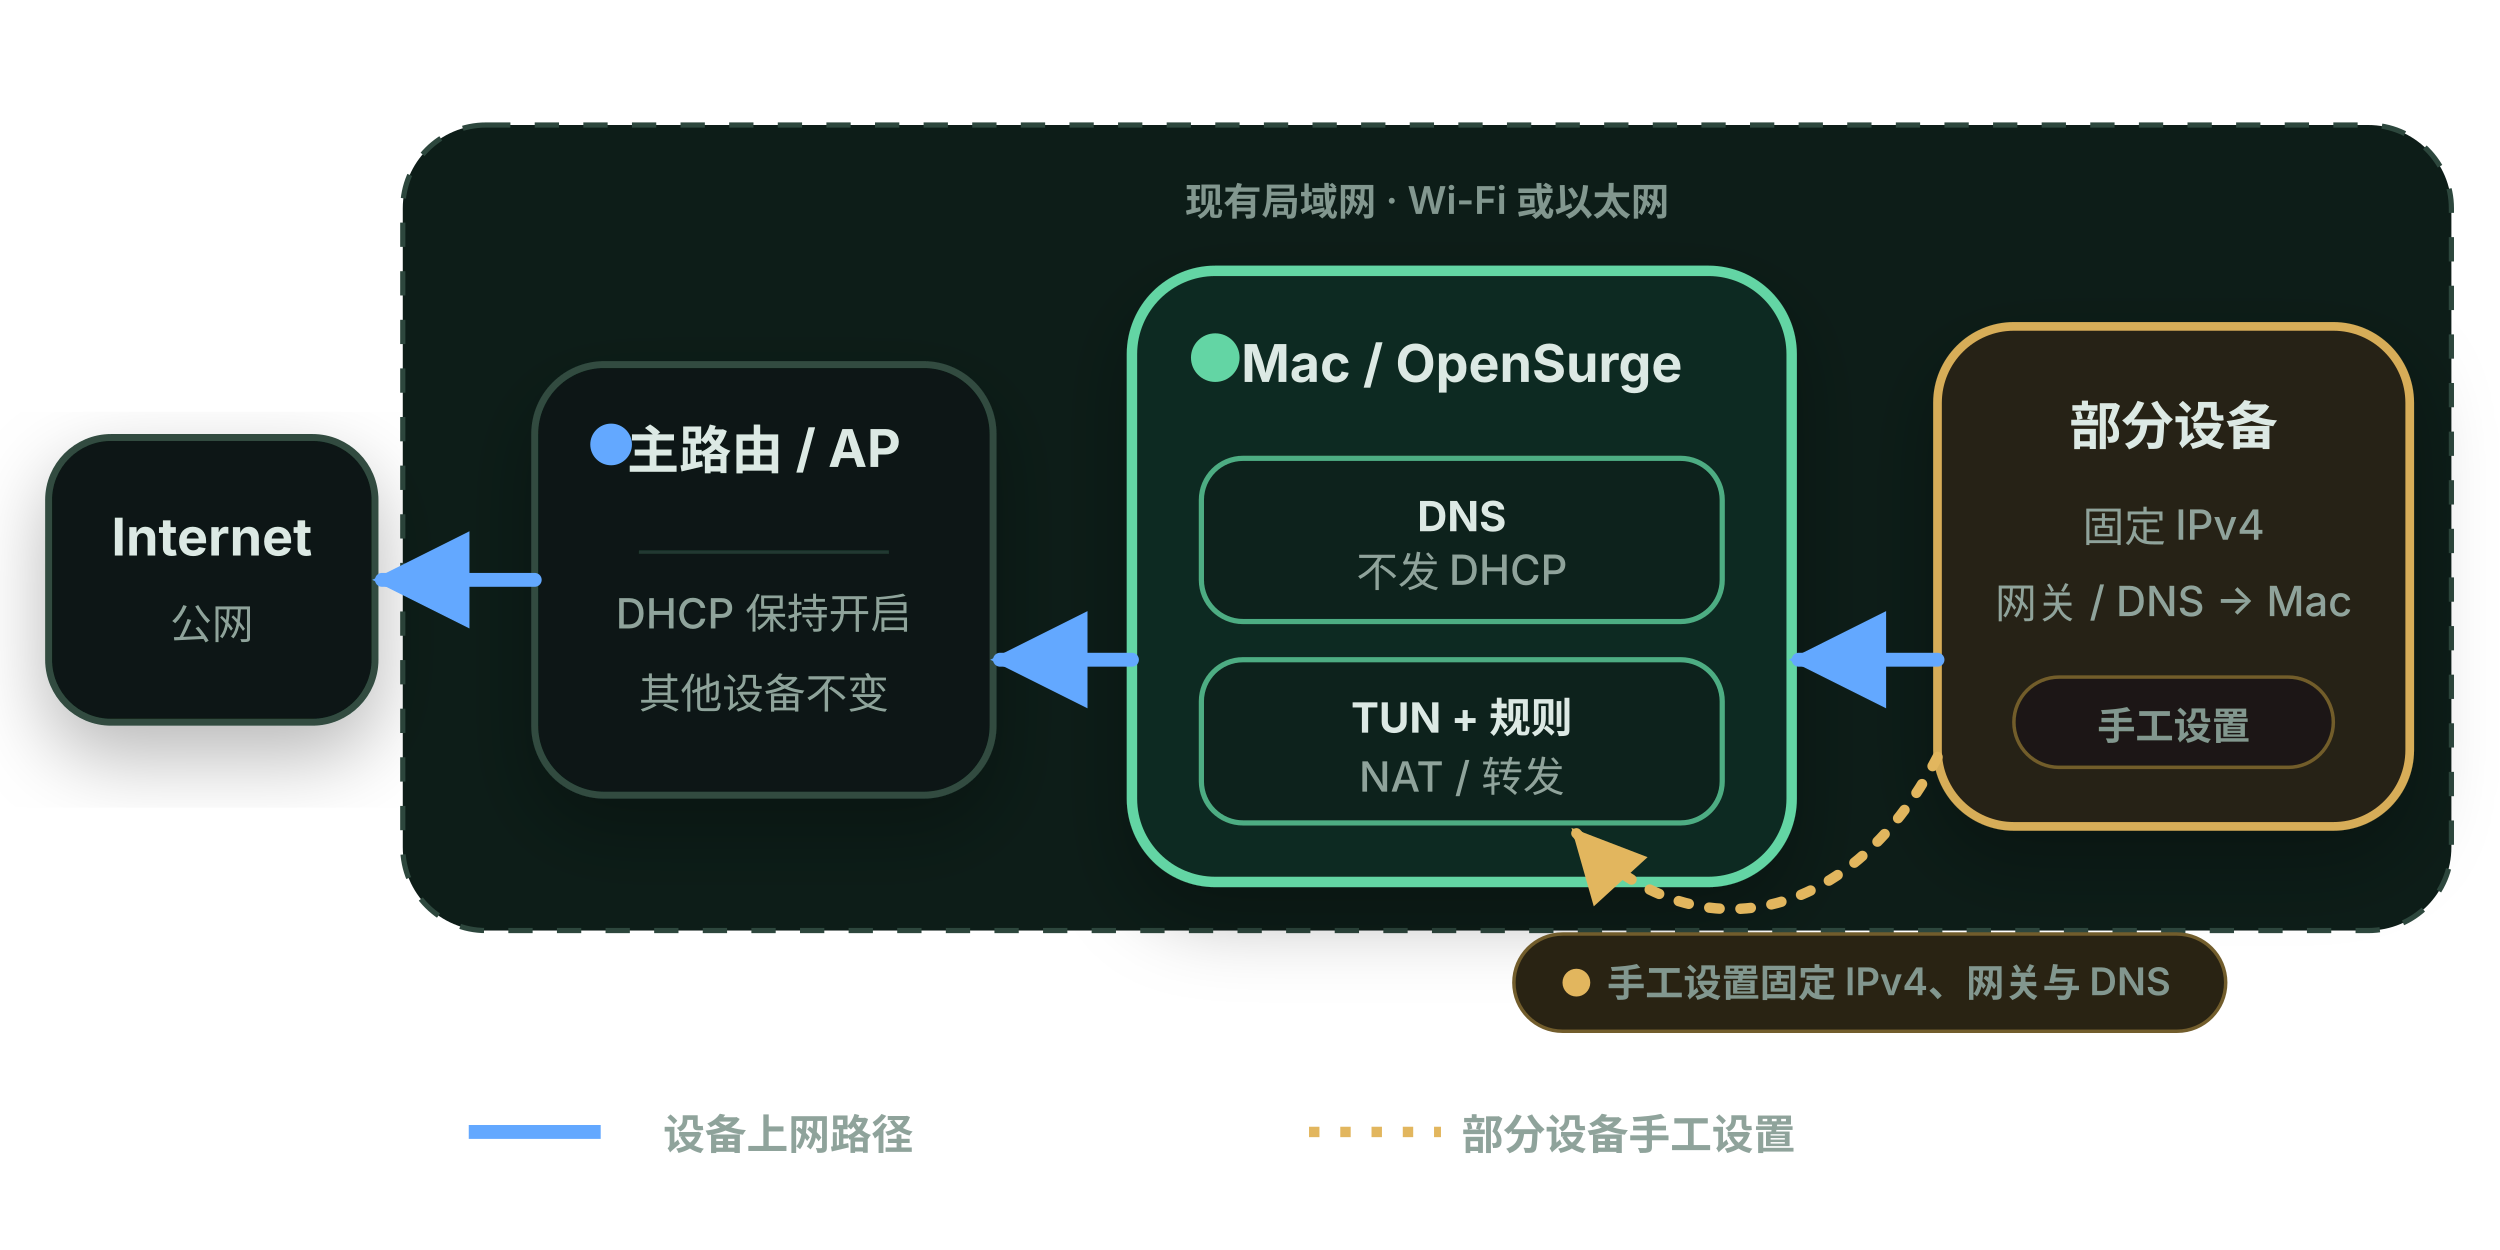
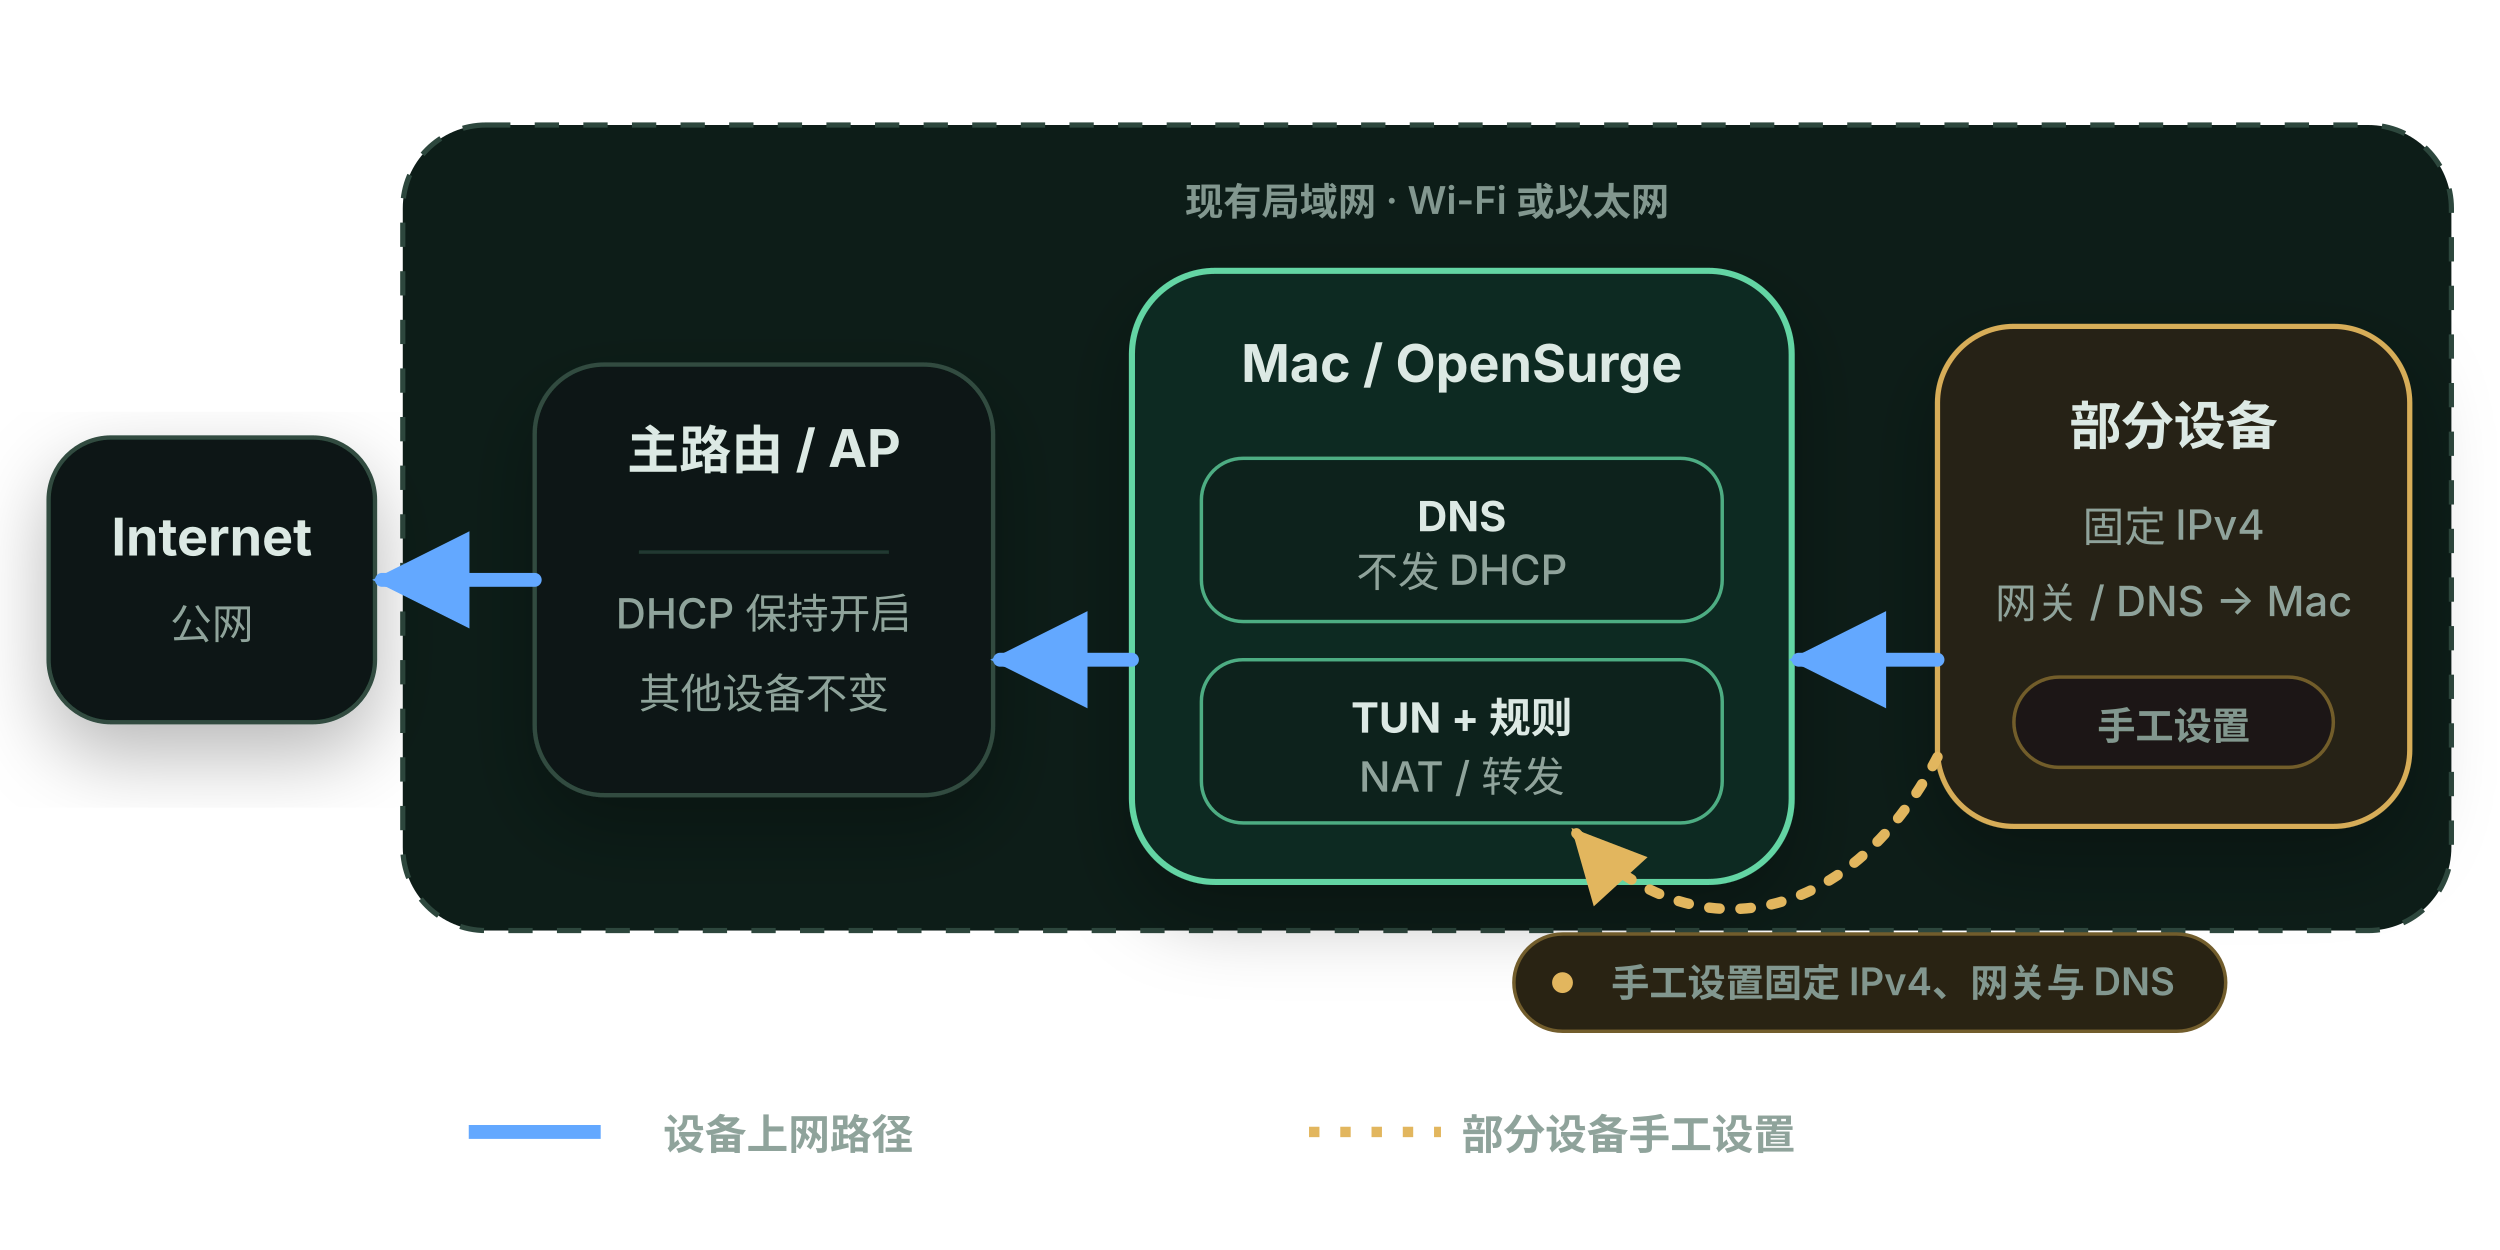
<svg xmlns="http://www.w3.org/2000/svg" viewBox="0 0 720 360">
  <defs>
    <filter id="shadow" x="-20%" y="-20%" width="140%" height="150%">
      <feDropShadow dx="0" dy="9" stdDeviation="11" flood-color="#000" flood-opacity=".28" />
    </filter>
    <marker id="traffic" viewBox="0 0 10 10" refX="9" refY="5" markerWidth="7" markerHeight="7" orient="auto">
      <path d="M0 0 10 5 0 10Z" fill="#63a8ff" />
    </marker>
    <marker id="manual" viewBox="0 0 10 10" refX="9" refY="5" markerWidth="7" markerHeight="7" orient="auto">
      <path d="M0 0 10 5 0 10Z" fill="#e2b65e" />
    </marker>
    <style>
      text{font-family:-apple-system,BlinkMacSystemFont,"Segoe UI","PingFang SC",sans-serif;text-anchor:middle;fill:#dce9e4}
      .title{font-size:15px;font-weight:700}.small{font-size:12px;font-weight:500;fill:#8fa39b}.micro{font-size:11px;font-weight:600;fill:#82978f}.module{font-size:12px;font-weight:650}.legend{font-size:12px;font-weight:600;fill:#8fa39b}
    </style>
  </defs>
  <rect x="116" y="36" width="590" height="232" rx="24" fill="#0d1d18" stroke="#2d473d" stroke-width="1.5" stroke-dasharray="7 7" />
  <text class="micro" x="411" y="62">现有局域网 · Wi-Fi 或以太网</text>
  <g filter="url(#shadow)">
-     <rect x="14" y="126" width="94" height="82" rx="18" fill="#0a1713" stroke="#304b40" stroke-width="2" />
+     <rect x="14" y="126" width="94" height="82" rx="18" fill="#0a1713" stroke="#304b40" stroke-width="1.25" />
    <text class="title" x="61" y="160">Internet</text>
    <text class="small" x="61" y="184">公网</text>
  </g>
  <g filter="url(#shadow)">
-     <rect x="154" y="105" width="132" height="124" rx="20" fill="#0a1713" stroke="#304b40" stroke-width="2" />
-     <circle cx="176" cy="128" r="6" fill="#63a8ff" />
+     <rect x="154" y="105" width="132" height="124" rx="20" fill="#0a1713" stroke="#304b40" stroke-width="1.25" />
    <text class="title" x="220" y="135">主路由 / AP</text>
    <path d="M184 159h72" stroke="#223930" />
    <text class="small" x="220" y="181">DHCP 保持开启</text>
    <text class="small" x="220" y="204">其他设备不变</text>
  </g>
  <g filter="url(#shadow)">
-     <rect x="326" y="78" width="190" height="176" rx="24" fill="#102a21" stroke="#63d5a4" stroke-width="3" />
-     <circle cx="350" cy="103" r="7" fill="#63d5a4" />
+     <rect x="326" y="78" width="190" height="176" rx="24" fill="#102a21" stroke="#63d5a4" stroke-width="1.75" />
    <text class="title" x="421" y="110">Mac / OpenSurge</text>
-     <rect x="346" y="132" width="150" height="47" rx="12" fill="#0d201a" stroke="#4dad83" stroke-width="1.5" />
+     <rect x="346" y="132" width="150" height="47" rx="12" fill="#0d201a" stroke="#4dad83" stroke-width="1" />
    <text class="module" x="421" y="153">DNS</text>
    <text class="small" x="421" y="169">不发 DHCP</text>
-     <rect x="346" y="190" width="150" height="47" rx="12" fill="#0d201a" stroke="#4dad83" stroke-width="1.5" />
+     <rect x="346" y="190" width="150" height="47" rx="12" fill="#0d201a" stroke="#4dad83" stroke-width="1" />
    <text class="module" x="421" y="211">TUN + 规则</text>
    <text class="small" x="421" y="228">NAT / 转发</text>
  </g>
  <g filter="url(#shadow)">
-     <rect x="558" y="94" width="136" height="144" rx="22" fill="#282214" stroke="#d7ad58" stroke-width="2.5" />
+     <rect x="558" y="94" width="136" height="144" rx="22" fill="#282214" stroke="#d7ad58" stroke-width="1.5" />
    <text class="title" x="626" y="128">部分设备</text>
    <text class="small" x="626" y="156">固定 IPv4</text>
    <text class="small" x="626" y="178">网关 / DNS → Mac</text>
    <rect x="580" y="195" width="92" height="26" rx="13" fill="#1c1912" stroke="#725d2c" />
    <text class="micro" x="626" y="213">手工设置</text>
  </g>
  <path d="M558 190H518" fill="none" stroke="#63a8ff" stroke-width="4" stroke-linecap="round" marker-end="url(#traffic)" />
  <path d="M326 190H288" fill="none" stroke="#63a8ff" stroke-width="4" stroke-linecap="round" marker-end="url(#traffic)" />
  <path d="M154 167H110" fill="none" stroke="#63a8ff" stroke-width="4" stroke-linecap="round" marker-end="url(#traffic)" />
  <path d="M558 218C532 268 486 275 454 240" fill="none" stroke="#e2b65e" stroke-width="3" stroke-dasharray="3 6" stroke-linecap="round" marker-end="url(#manual)" />
  <g>
    <rect x="436" y="269" width="205" height="28" rx="14" fill="#292313" stroke="#725d2c" />
-     <circle cx="454" cy="283" r="4" fill="#e2b65e" />
-     <text class="micro" x="544" y="287">手工设置固定 IPv4、网关与 DNS</text>
+     <circle cx="450" cy="283" r="3" fill="#e2b65e" />
+     <text class="micro" x="464" y="287" style="text-anchor:start">手工设置固定 IPv4、网关与 DNS</text>
  </g>
  <g transform="translate(135 326)">
    <path d="M0 0h38" stroke="#63a8ff" stroke-width="4" />
    <text class="legend" x="92" y="5">设备上网路径</text>
  </g>
  <g transform="translate(377 326)">
    <path d="M0 0h38" stroke="#e2b65e" stroke-width="3" stroke-dasharray="3 6" />
    <text class="legend" x="92" y="5">部分设备手工设置</text>
  </g>
</svg>
